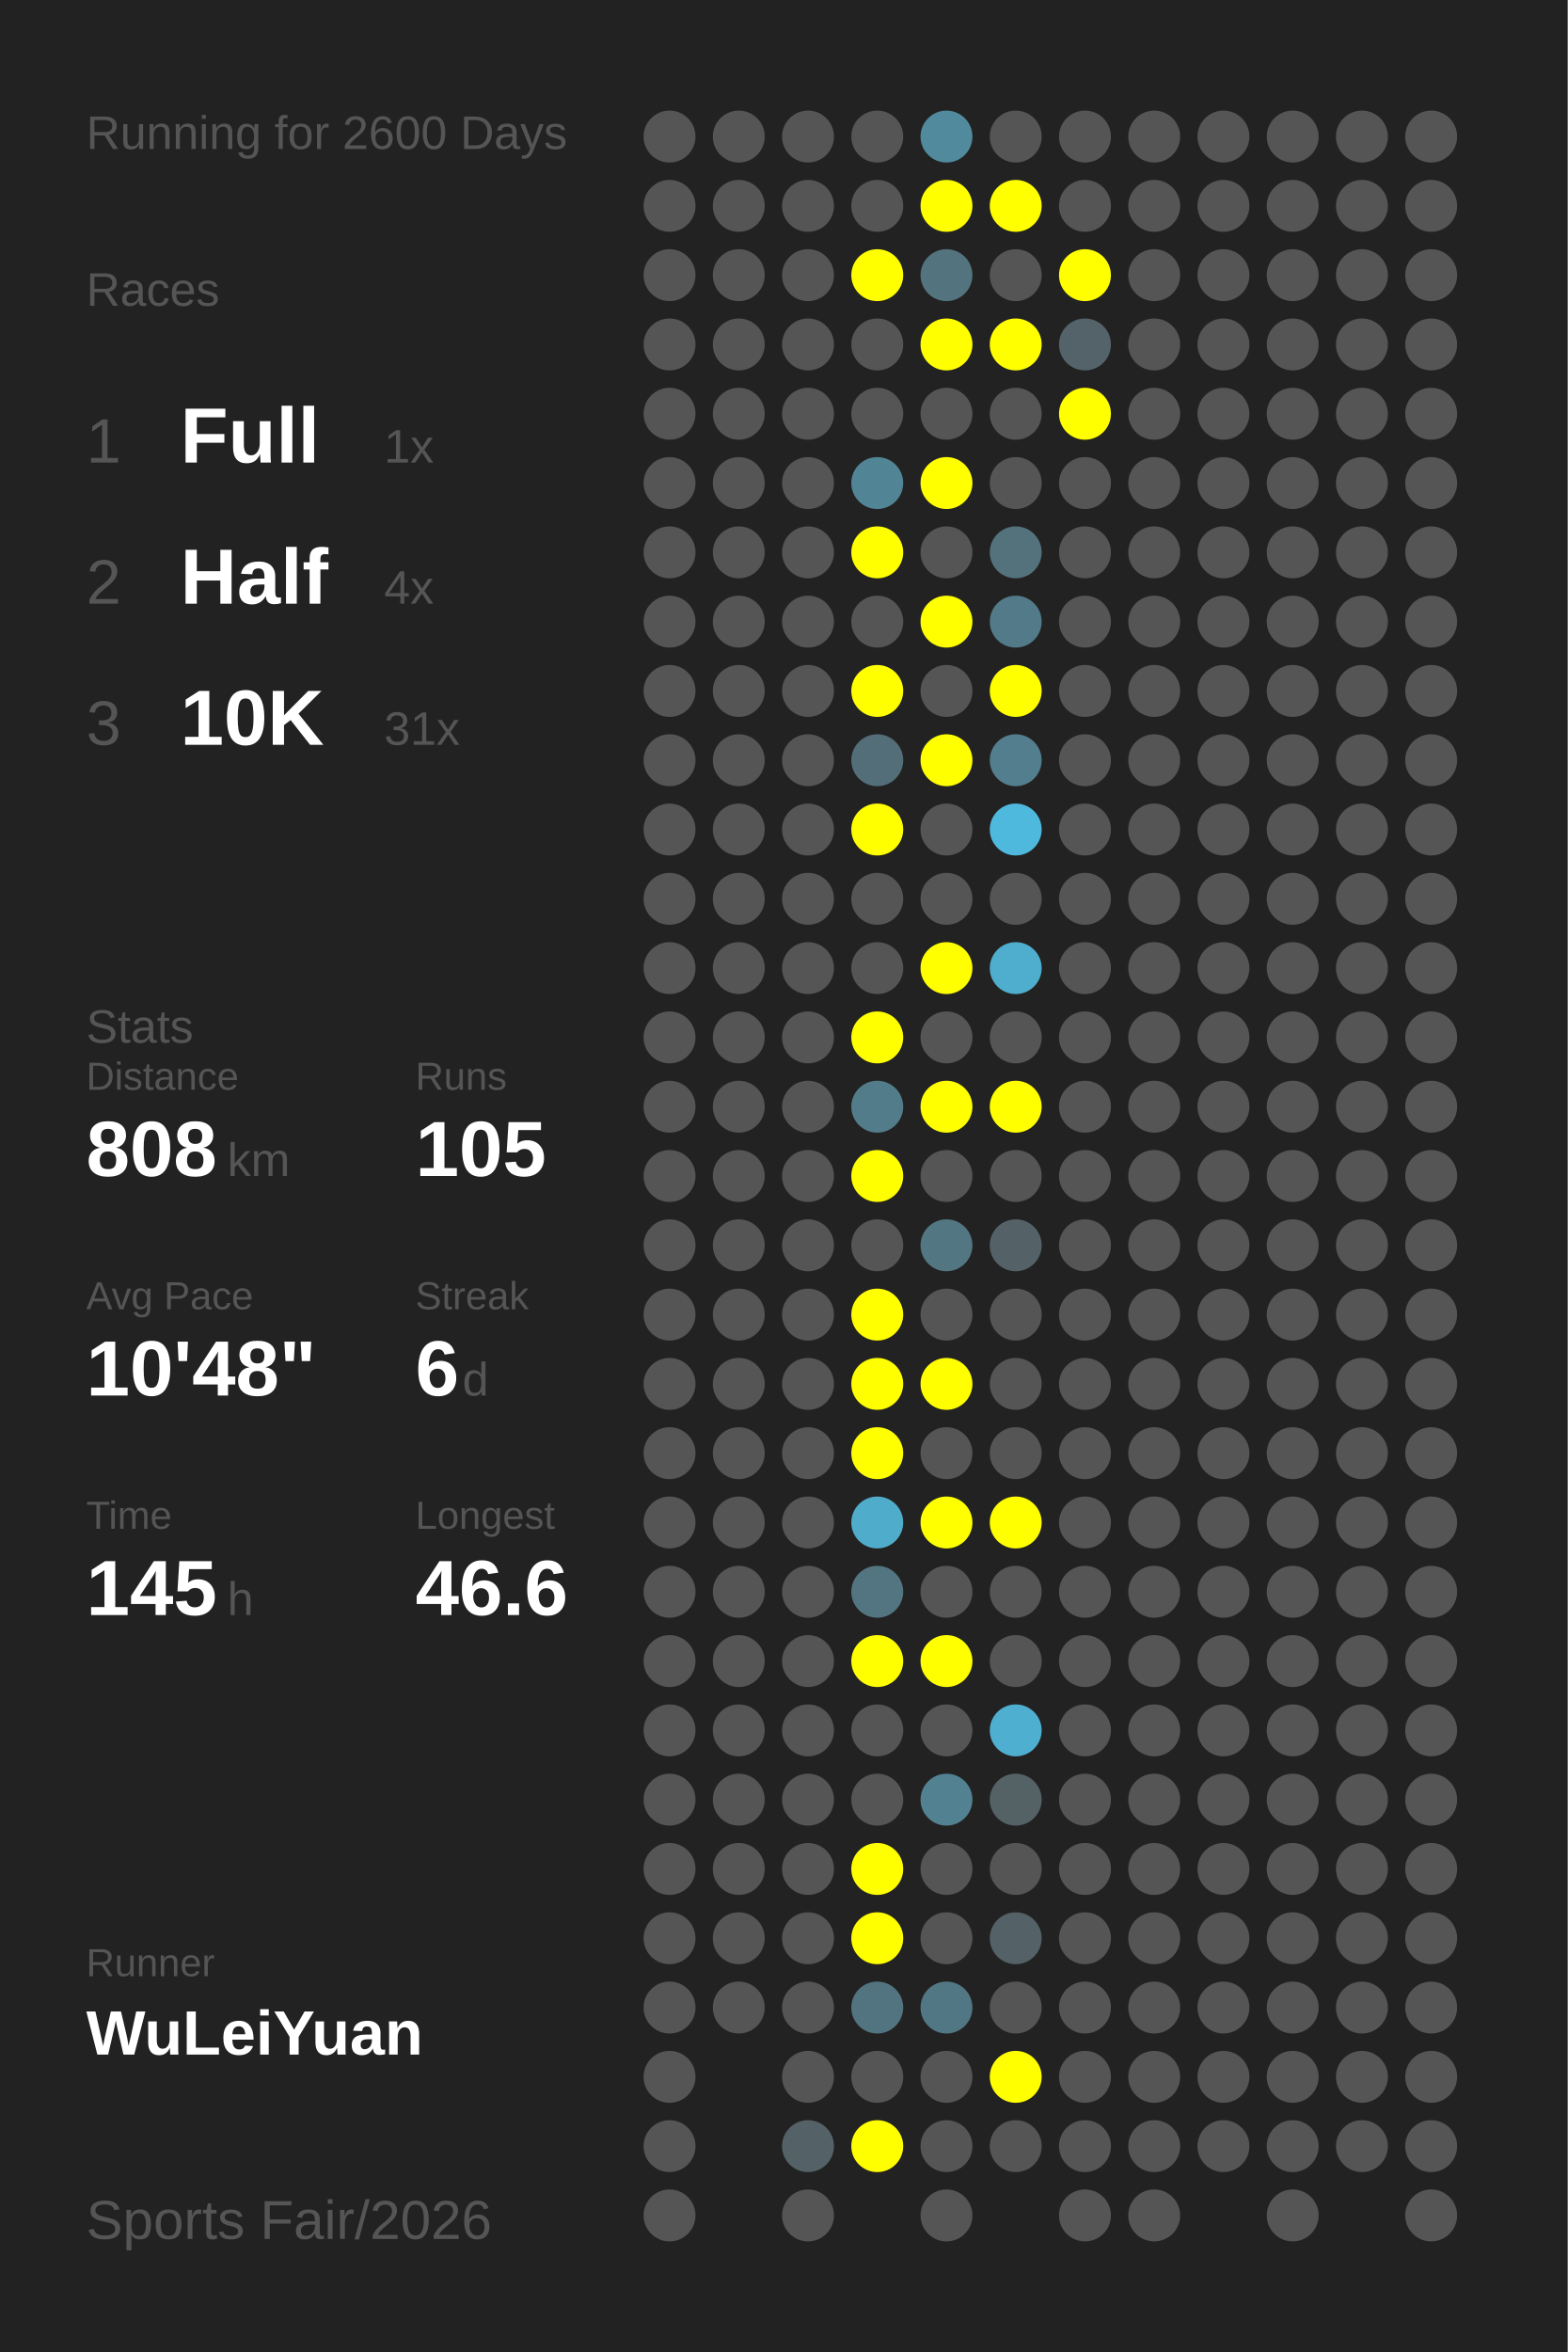
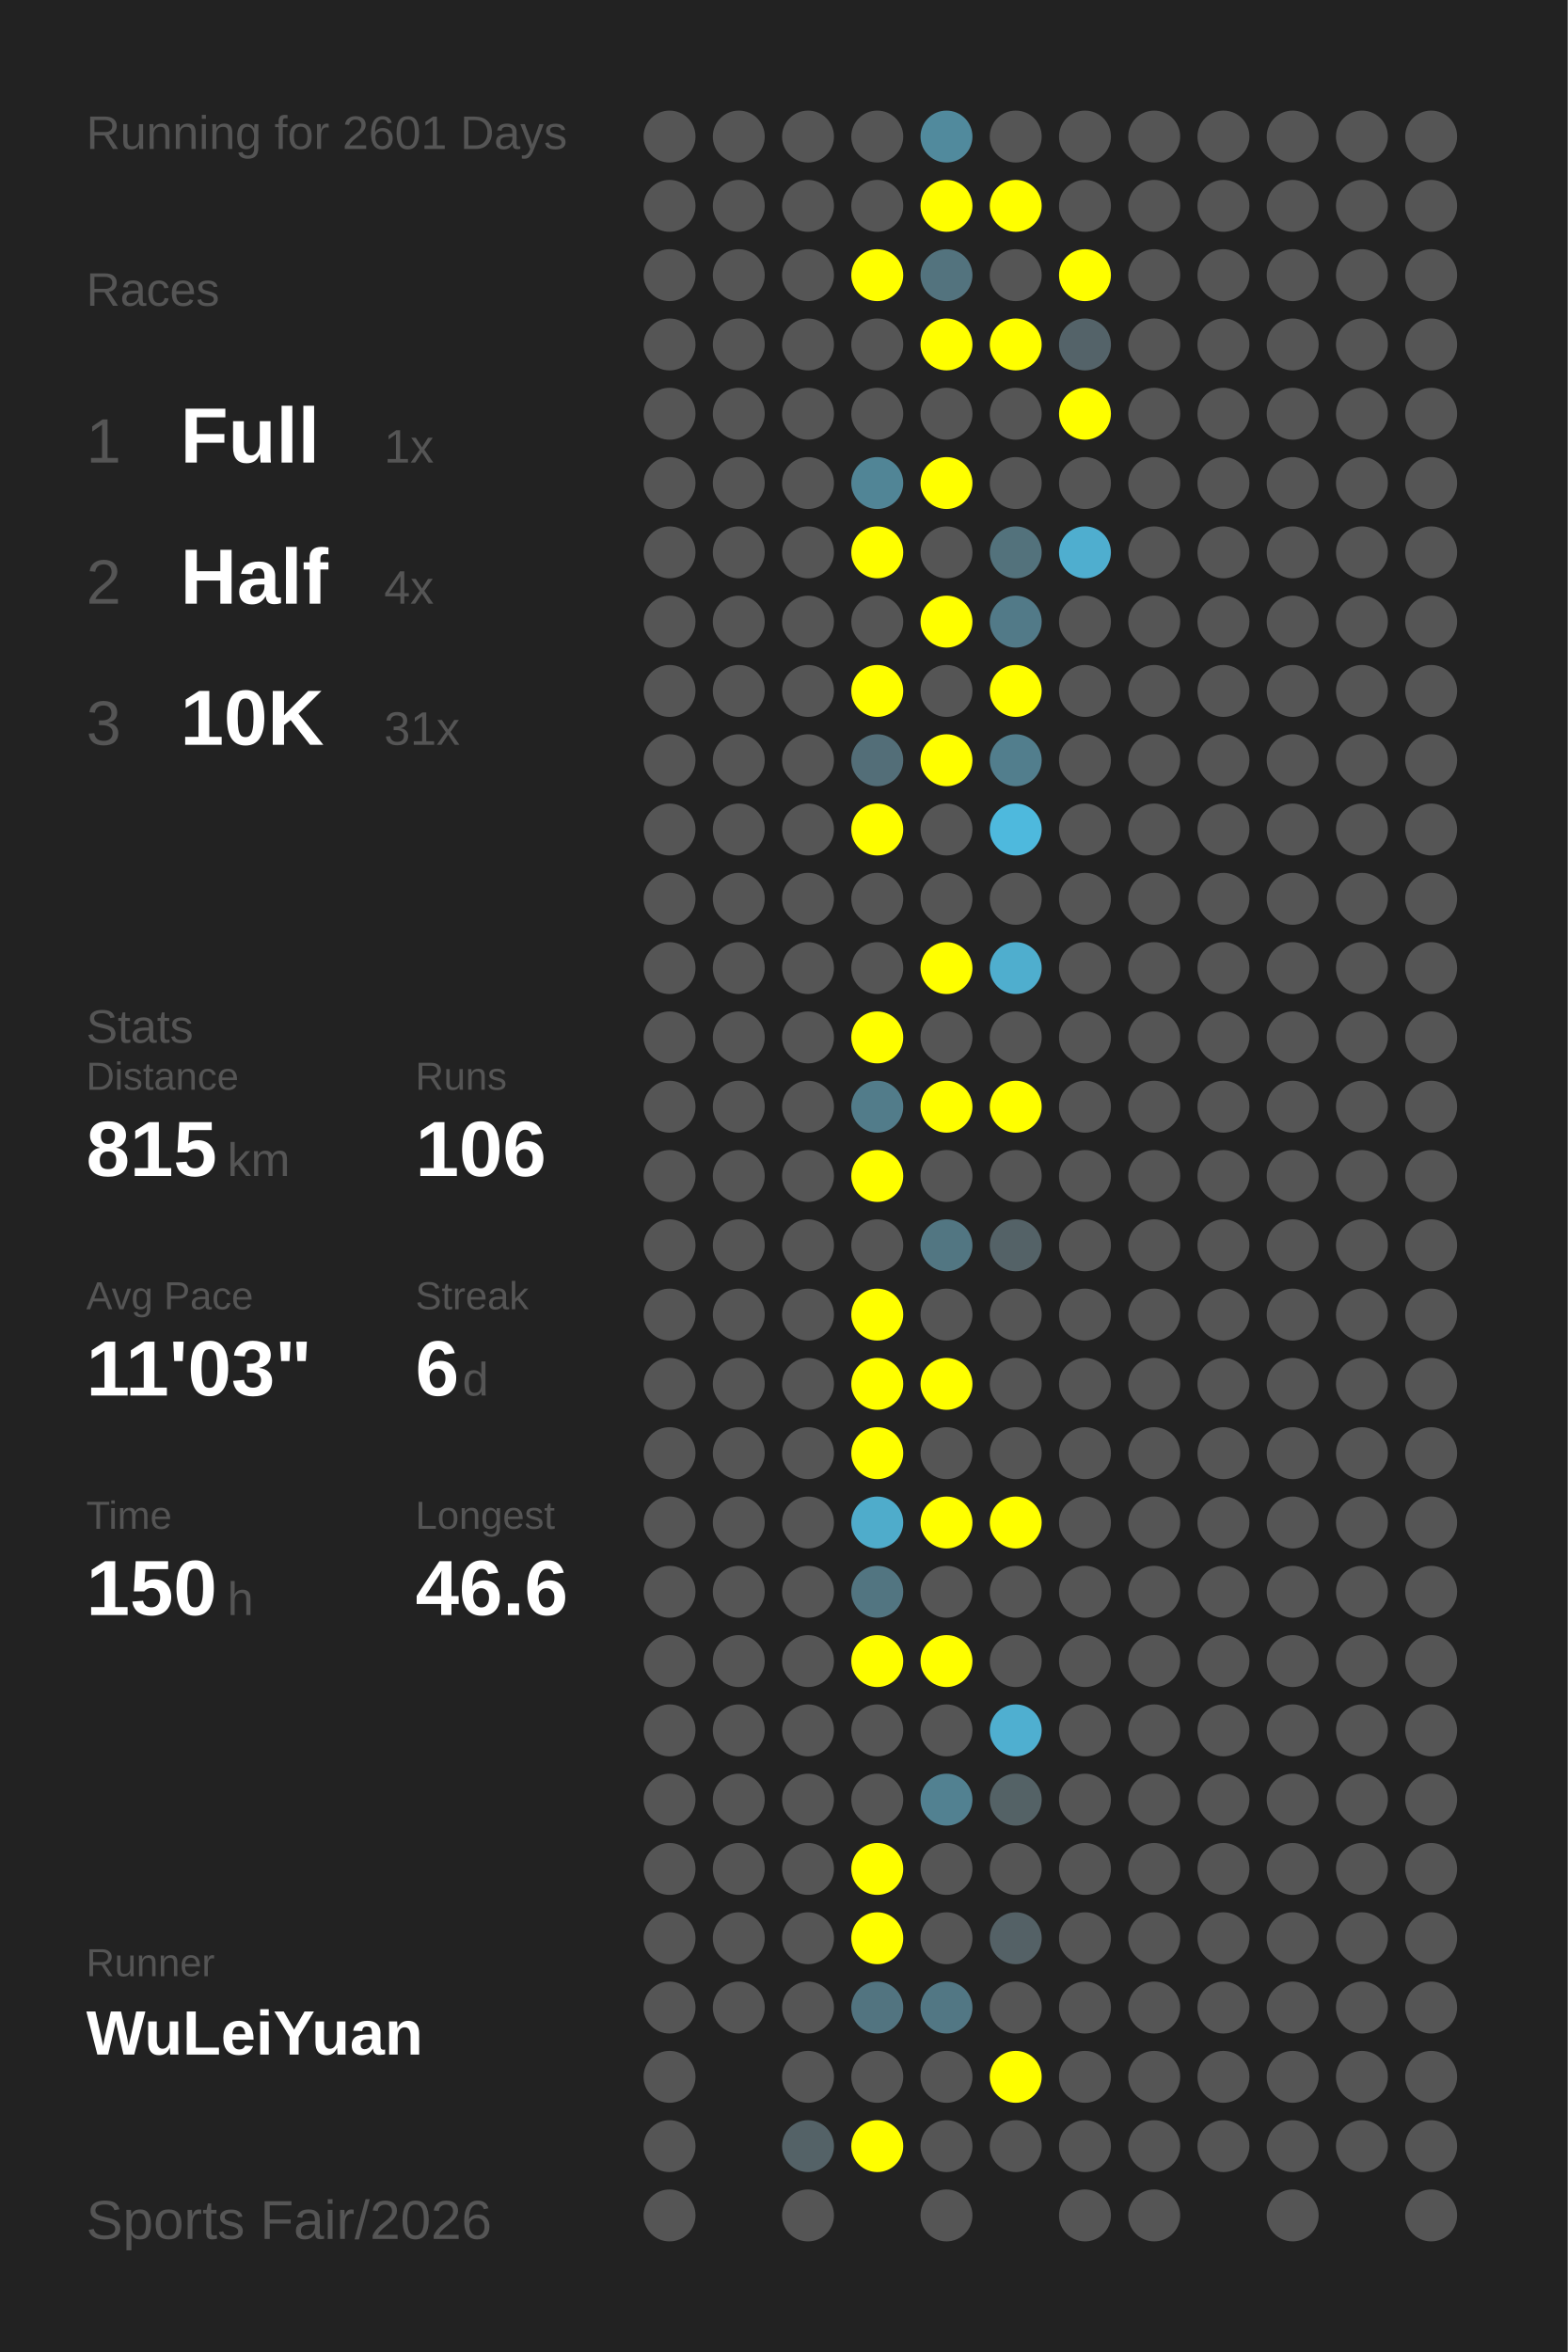
<svg xmlns="http://www.w3.org/2000/svg" baseProfile="full" height="300mm" version="1.1" viewBox="0,0,200,300" width="200mm">
  <defs />
  <rect fill="#222222" height="300" width="200" x="0" y="0" />
-   <text fill="#555555" style="font-size:6px; font-family:Arial;" x="11" y="19">Running for 2600 Days</text>
+   <text fill="#555555" style="font-size:6px; font-family:Arial;" x="11" y="19">Running for 2601 Days</text>
  <text fill="#555555" style="font-size:6px; font-family:Arial;" x="11" y="39">Races</text>
  <text fill="#555555" style="font-size:8px; font-family:Arial;" x="11" y="59">1</text>
  <text fill="#FFFFFF" style="font-size:10px; font-family:Arial; font-weight:bold;" x="23" y="59">Full</text>
  <text fill="#555555" style="font-size:6px; font-family:Arial;" x="49" y="59">1x</text>
  <text fill="#555555" style="font-size:8px; font-family:Arial;" x="11" y="77">2</text>
  <text fill="#FFFFFF" style="font-size:10px; font-family:Arial; font-weight:bold;" x="23" y="77">Half</text>
  <text fill="#555555" style="font-size:6px; font-family:Arial;" x="49" y="77">4x</text>
  <text fill="#555555" style="font-size:8px; font-family:Arial;" x="11" y="95">3</text>
  <text fill="#FFFFFF" style="font-size:10px; font-family:Arial; font-weight:bold;" x="23" y="95">10K</text>
  <text fill="#555555" style="font-size:6px; font-family:Arial;" x="49" y="95">31x</text>
  <text fill="#555555" style="font-size:6px; font-family:Arial;" x="11" y="133">Stats</text>
  <text fill="#555555" style="font-size:5px; font-family:Arial;" x="11" y="139">Distance</text>
-   <text fill="#FFFFFF" style="font-size:10px; font-family:Arial; font-weight:bold;" x="11" y="150">808</text>
+   <text fill="#FFFFFF" style="font-size:10px; font-family:Arial; font-weight:bold;" x="11" y="150">815</text>
  <text fill="#555555" style="font-size:6px; font-family:Arial;" x="29" y="150">km</text>
  <text fill="#555555" style="font-size:5px; font-family:Arial;" x="53" y="139">Runs</text>
-   <text fill="#FFFFFF" style="font-size:10px; font-family:Arial; font-weight:bold;" x="53" y="150">105</text>
+   <text fill="#FFFFFF" style="font-size:10px; font-family:Arial; font-weight:bold;" x="53" y="150">106</text>
  <text fill="#555555" style="font-size:5px; font-family:Arial;" x="11" y="167">Avg Pace</text>
-   <text fill="#FFFFFF" style="font-size:10px; font-family:Arial; font-weight:bold;" x="11" y="178">10'48"</text>
+   <text fill="#FFFFFF" style="font-size:10px; font-family:Arial; font-weight:bold;" x="11" y="178">11'03"</text>
  <text fill="#555555" style="font-size:5px; font-family:Arial;" x="53" y="167">Streak</text>
  <text fill="#FFFFFF" style="font-size:10px; font-family:Arial; font-weight:bold;" x="53" y="178">6</text>
  <text fill="#555555" style="font-size:6px; font-family:Arial;" x="59" y="178">d</text>
  <text fill="#555555" style="font-size:5px; font-family:Arial;" x="11" y="195">Time</text>
-   <text fill="#FFFFFF" style="font-size:10px; font-family:Arial; font-weight:bold;" x="11" y="206">145</text>
+   <text fill="#FFFFFF" style="font-size:10px; font-family:Arial; font-weight:bold;" x="11" y="206">150</text>
  <text fill="#555555" style="font-size:6px; font-family:Arial;" x="29" y="206">h</text>
  <text fill="#555555" style="font-size:5px; font-family:Arial;" x="53" y="195">Longest</text>
  <text fill="#FFFFFF" style="font-size:10px; font-family:Arial; font-weight:bold;" x="53" y="206">46.6</text>
  <text fill="#555555" style="font-size:5px; font-family:Arial;" x="11" y="252.065">Runner</text>
  <text fill="#FFFFFF" style="font-size:8px; font-family:Arial; font-weight:bold;" x="11" y="262.065">WuLeiYuan</text>
  <text fill="#555555" style="font-size:7px; font-family:Arial;" x="11" y="285.581">Sports Fair/2026</text>
  <circle cx="85.417" cy="17.419" fill="#555555" r="3.312" />
  <circle cx="85.417" cy="26.258" fill="#555555" r="3.312" />
  <circle cx="85.417" cy="35.097" fill="#555555" r="3.312" />
  <circle cx="85.417" cy="43.935" fill="#555555" r="3.312" />
  <circle cx="85.417" cy="52.774" fill="#555555" r="3.312" />
  <circle cx="85.417" cy="61.613" fill="#555555" r="3.312" />
  <circle cx="85.417" cy="70.452" fill="#555555" r="3.312" />
  <circle cx="85.417" cy="79.29" fill="#555555" r="3.312" />
  <circle cx="85.417" cy="88.129" fill="#555555" r="3.312" />
  <circle cx="85.417" cy="96.968" fill="#555555" r="3.312" />
  <circle cx="85.417" cy="105.806" fill="#555555" r="3.312" />
  <circle cx="85.417" cy="114.645" fill="#555555" r="3.312" />
  <circle cx="85.417" cy="123.484" fill="#555555" r="3.312" />
  <circle cx="85.417" cy="132.323" fill="#555555" r="3.312" />
  <circle cx="85.417" cy="141.161" fill="#555555" r="3.312" />
  <circle cx="85.417" cy="150" fill="#555555" r="3.312" />
  <circle cx="85.417" cy="158.839" fill="#555555" r="3.312" />
  <circle cx="85.417" cy="167.677" fill="#555555" r="3.312" />
  <circle cx="85.417" cy="176.516" fill="#555555" r="3.312" />
  <circle cx="85.417" cy="185.355" fill="#555555" r="3.312" />
  <circle cx="85.417" cy="194.194" fill="#555555" r="3.312" />
  <circle cx="85.417" cy="203.032" fill="#555555" r="3.312" />
  <circle cx="85.417" cy="211.871" fill="#555555" r="3.312" />
  <circle cx="85.417" cy="220.71" fill="#555555" r="3.312" />
  <circle cx="85.417" cy="229.548" fill="#555555" r="3.312" />
  <circle cx="85.417" cy="238.387" fill="#555555" r="3.312" />
  <circle cx="85.417" cy="247.226" fill="#555555" r="3.312" />
  <circle cx="85.417" cy="256.065" fill="#555555" r="3.312" />
  <circle cx="85.417" cy="264.903" fill="#555555" r="3.312" />
  <circle cx="85.417" cy="273.742" fill="#555555" r="3.312" />
  <circle cx="85.417" cy="282.581" fill="#555555" r="3.312" />
  <circle cx="94.25" cy="17.419" fill="#555555" r="3.312" />
  <circle cx="94.25" cy="26.258" fill="#555555" r="3.312" />
  <circle cx="94.25" cy="35.097" fill="#555555" r="3.312" />
  <circle cx="94.25" cy="43.935" fill="#555555" r="3.312" />
  <circle cx="94.25" cy="52.774" fill="#555555" r="3.312" />
  <circle cx="94.25" cy="61.613" fill="#555555" r="3.312" />
  <circle cx="94.25" cy="70.452" fill="#555555" r="3.312" />
  <circle cx="94.25" cy="79.29" fill="#555555" r="3.312" />
  <circle cx="94.25" cy="88.129" fill="#555555" r="3.312" />
  <circle cx="94.25" cy="96.968" fill="#555555" r="3.312" />
  <circle cx="94.25" cy="105.806" fill="#555555" r="3.312" />
  <circle cx="94.25" cy="114.645" fill="#555555" r="3.312" />
  <circle cx="94.25" cy="123.484" fill="#555555" r="3.312" />
  <circle cx="94.25" cy="132.323" fill="#555555" r="3.312" />
  <circle cx="94.25" cy="141.161" fill="#555555" r="3.312" />
  <circle cx="94.25" cy="150" fill="#555555" r="3.312" />
  <circle cx="94.25" cy="158.839" fill="#555555" r="3.312" />
  <circle cx="94.25" cy="167.677" fill="#555555" r="3.312" />
  <circle cx="94.25" cy="176.516" fill="#555555" r="3.312" />
  <circle cx="94.25" cy="185.355" fill="#555555" r="3.312" />
  <circle cx="94.25" cy="194.194" fill="#555555" r="3.312" />
  <circle cx="94.25" cy="203.032" fill="#555555" r="3.312" />
  <circle cx="94.25" cy="211.871" fill="#555555" r="3.312" />
  <circle cx="94.25" cy="220.71" fill="#555555" r="3.312" />
  <circle cx="94.25" cy="229.548" fill="#555555" r="3.312" />
  <circle cx="94.25" cy="238.387" fill="#555555" r="3.312" />
  <circle cx="94.25" cy="247.226" fill="#555555" r="3.312" />
  <circle cx="94.25" cy="256.065" fill="#555555" r="3.312" />
  <circle cx="103.083" cy="17.419" fill="#555555" r="3.312" />
  <circle cx="103.083" cy="26.258" fill="#555555" r="3.312" />
  <circle cx="103.083" cy="35.097" fill="#555555" r="3.312" />
  <circle cx="103.083" cy="43.935" fill="#555555" r="3.312" />
  <circle cx="103.083" cy="52.774" fill="#555555" r="3.312" />
  <circle cx="103.083" cy="61.613" fill="#555555" r="3.312" />
  <circle cx="103.083" cy="70.452" fill="#555555" r="3.312" />
  <circle cx="103.083" cy="79.29" fill="#555555" r="3.312" />
  <circle cx="103.083" cy="88.129" fill="#555555" r="3.312" />
  <circle cx="103.083" cy="96.968" fill="#555555" r="3.312" />
  <circle cx="103.083" cy="105.806" fill="#555555" r="3.312" />
  <circle cx="103.083" cy="114.645" fill="#555555" r="3.312" />
  <circle cx="103.083" cy="123.484" fill="#555555" r="3.312" />
  <circle cx="103.083" cy="132.323" fill="#555555" r="3.312" />
  <circle cx="103.083" cy="141.161" fill="#555555" r="3.312" />
  <circle cx="103.083" cy="150" fill="#555555" r="3.312" />
  <circle cx="103.083" cy="158.839" fill="#555555" r="3.312" />
  <circle cx="103.083" cy="167.677" fill="#555555" r="3.312" />
  <circle cx="103.083" cy="176.516" fill="#555555" r="3.312" />
  <circle cx="103.083" cy="185.355" fill="#555555" r="3.312" />
  <circle cx="103.083" cy="194.194" fill="#555555" r="3.312" />
  <circle cx="103.083" cy="203.032" fill="#555555" r="3.312" />
  <circle cx="103.083" cy="211.871" fill="#555555" r="3.312" />
  <circle cx="103.083" cy="220.71" fill="#555555" r="3.312" />
  <circle cx="103.083" cy="229.548" fill="#555555" r="3.312" />
  <circle cx="103.083" cy="238.387" fill="#555555" r="3.312" />
  <circle cx="103.083" cy="247.226" fill="#555555" r="3.312" />
  <circle cx="103.083" cy="256.065" fill="#555555" r="3.312" />
  <circle cx="103.083" cy="264.903" fill="#555555" r="3.312" />
  <circle cx="103.083" cy="273.742" fill="#546267" r="3.312" />
  <circle cx="103.083" cy="282.581" fill="#555555" r="3.312" />
  <circle cx="111.917" cy="17.419" fill="#555555" r="3.312" />
  <circle cx="111.917" cy="26.258" fill="#555555" r="3.312" />
  <circle cx="111.917" cy="35.097" fill="#FFFF00" r="3.312" />
  <circle cx="111.917" cy="43.935" fill="#555555" r="3.312" />
  <circle cx="111.917" cy="52.774" fill="#555555" r="3.312" />
  <circle cx="111.917" cy="61.613" fill="#518596" r="3.312" />
  <circle cx="111.917" cy="70.452" fill="#FFFF00" r="3.312" />
  <circle cx="111.917" cy="79.29" fill="#555555" r="3.312" />
  <circle cx="111.917" cy="88.129" fill="#FFFF00" r="3.312" />
  <circle cx="111.917" cy="96.968" fill="#536e78" r="3.312" />
  <circle cx="111.917" cy="105.806" fill="#FFFF00" r="3.312" />
  <circle cx="111.917" cy="114.645" fill="#555555" r="3.312" />
  <circle cx="111.917" cy="123.484" fill="#555555" r="3.312" />
  <circle cx="111.917" cy="132.323" fill="#FFFF00" r="3.312" />
  <circle cx="111.917" cy="141.161" fill="#527c8a" r="3.312" />
  <circle cx="111.917" cy="150" fill="#FFFF00" r="3.312" />
  <circle cx="111.917" cy="158.839" fill="#555555" r="3.312" />
  <circle cx="111.917" cy="167.677" fill="#FFFF00" r="3.312" />
  <circle cx="111.917" cy="176.516" fill="#FFFF00" r="3.312" />
  <circle cx="111.917" cy="185.355" fill="#FFFF00" r="3.312" />
  <circle cx="111.917" cy="194.194" fill="#4faccb" r="3.312" />
  <circle cx="111.917" cy="203.032" fill="#527581" r="3.312" />
  <circle cx="111.917" cy="211.871" fill="#FFFF00" r="3.312" />
  <circle cx="111.917" cy="220.71" fill="#555555" r="3.312" />
  <circle cx="111.917" cy="229.548" fill="#555555" r="3.312" />
  <circle cx="111.917" cy="238.387" fill="#FFFF00" r="3.312" />
  <circle cx="111.917" cy="247.226" fill="#FFFF00" r="3.312" />
  <circle cx="111.917" cy="256.065" fill="#527480" r="3.312" />
  <circle cx="111.917" cy="264.903" fill="#555555" r="3.312" />
  <circle cx="111.917" cy="273.742" fill="#FFFF00" r="3.312" />
  <circle cx="120.75" cy="17.419" fill="#518a9d" r="3.312" />
  <circle cx="120.75" cy="26.258" fill="#FFFF00" r="3.312" />
  <circle cx="120.75" cy="35.097" fill="#53737e" r="3.312" />
  <circle cx="120.75" cy="43.935" fill="#FFFF00" r="3.312" />
  <circle cx="120.75" cy="52.774" fill="#555555" r="3.312" />
  <circle cx="120.75" cy="61.613" fill="#FFFF00" r="3.312" />
  <circle cx="120.75" cy="70.452" fill="#555555" r="3.312" />
  <circle cx="120.75" cy="79.29" fill="#FFFF00" r="3.312" />
  <circle cx="120.75" cy="88.129" fill="#555555" r="3.312" />
  <circle cx="120.75" cy="96.968" fill="#FFFF00" r="3.312" />
  <circle cx="120.75" cy="105.806" fill="#555555" r="3.312" />
  <circle cx="120.75" cy="114.645" fill="#555555" r="3.312" />
  <circle cx="120.75" cy="123.484" fill="#FFFF00" r="3.312" />
  <circle cx="120.75" cy="132.323" fill="#555555" r="3.312" />
  <circle cx="120.75" cy="141.161" fill="#FFFF00" r="3.312" />
  <circle cx="120.75" cy="150" fill="#555555" r="3.312" />
  <circle cx="120.75" cy="158.839" fill="#527682" r="3.312" />
  <circle cx="120.75" cy="167.677" fill="#555555" r="3.312" />
  <circle cx="120.75" cy="176.516" fill="#FFFF00" r="3.312" />
  <circle cx="120.75" cy="185.355" fill="#555555" r="3.312" />
  <circle cx="120.75" cy="194.194" fill="#FFFF00" r="3.312" />
  <circle cx="120.75" cy="203.032" fill="#555555" r="3.312" />
  <circle cx="120.75" cy="211.871" fill="#FFFF00" r="3.312" />
  <circle cx="120.75" cy="220.71" fill="#555555" r="3.312" />
  <circle cx="120.75" cy="229.548" fill="#528191" r="3.312" />
  <circle cx="120.75" cy="238.387" fill="#555555" r="3.312" />
  <circle cx="120.75" cy="247.226" fill="#555555" r="3.312" />
  <circle cx="120.75" cy="256.065" fill="#527784" r="3.312" />
  <circle cx="120.75" cy="264.903" fill="#555555" r="3.312" />
  <circle cx="120.75" cy="273.742" fill="#555555" r="3.312" />
  <circle cx="120.75" cy="282.581" fill="#555555" r="3.312" />
  <circle cx="129.583" cy="17.419" fill="#555555" r="3.312" />
  <circle cx="129.583" cy="26.258" fill="#FFFF00" r="3.312" />
  <circle cx="129.583" cy="35.097" fill="#555555" r="3.312" />
  <circle cx="129.583" cy="43.935" fill="#FFFF00" r="3.312" />
  <circle cx="129.583" cy="52.774" fill="#555555" r="3.312" />
  <circle cx="129.583" cy="61.613" fill="#555555" r="3.312" />
  <circle cx="129.583" cy="70.452" fill="#53727c" r="3.312" />
  <circle cx="129.583" cy="79.29" fill="#527a88" r="3.312" />
  <circle cx="129.583" cy="88.129" fill="#FFFF00" r="3.312" />
  <circle cx="129.583" cy="96.968" fill="#527e8d" r="3.312" />
  <circle cx="129.583" cy="105.806" fill="#4eb9dd" r="3.312" />
  <circle cx="129.583" cy="114.645" fill="#555555" r="3.312" />
  <circle cx="129.583" cy="123.484" fill="#4faece" r="3.312" />
  <circle cx="129.583" cy="132.323" fill="#555555" r="3.312" />
  <circle cx="129.583" cy="141.161" fill="#FFFF00" r="3.312" />
  <circle cx="129.583" cy="150" fill="#555555" r="3.312" />
  <circle cx="129.583" cy="158.839" fill="#546267" r="3.312" />
  <circle cx="129.583" cy="167.677" fill="#555555" r="3.312" />
  <circle cx="129.583" cy="176.516" fill="#555555" r="3.312" />
  <circle cx="129.583" cy="185.355" fill="#555555" r="3.312" />
  <circle cx="129.583" cy="194.194" fill="#FFFF00" r="3.312" />
  <circle cx="129.583" cy="203.032" fill="#555555" r="3.312" />
  <circle cx="129.583" cy="211.871" fill="#555555" r="3.312" />
  <circle cx="129.583" cy="220.71" fill="#4fafd0" r="3.312" />
  <circle cx="129.583" cy="229.548" fill="#546266" r="3.312" />
  <circle cx="129.583" cy="238.387" fill="#555555" r="3.312" />
  <circle cx="129.583" cy="247.226" fill="#546166" r="3.312" />
  <circle cx="129.583" cy="256.065" fill="#555555" r="3.312" />
  <circle cx="129.583" cy="264.903" fill="#FFFF00" r="3.312" />
  <circle cx="129.583" cy="273.742" fill="#555555" r="3.312" />
  <circle cx="138.417" cy="17.419" fill="#555555" r="3.312" />
  <circle cx="138.417" cy="26.258" fill="#555555" r="3.312" />
  <circle cx="138.417" cy="35.097" fill="#FFFF00" r="3.312" />
  <circle cx="138.417" cy="43.935" fill="#546369" r="3.312" />
  <circle cx="138.417" cy="52.774" fill="#FFFF00" r="3.312" />
  <circle cx="138.417" cy="61.613" fill="#555555" r="3.312" />
-   <circle cx="138.417" cy="70.452" fill="#555555" r="3.312" />
+   <circle cx="138.417" cy="70.452" fill="#4faecf" r="3.312" />
  <circle cx="138.417" cy="79.29" fill="#555555" r="3.312" />
  <circle cx="138.417" cy="88.129" fill="#555555" r="3.312" />
  <circle cx="138.417" cy="96.968" fill="#555555" r="3.312" />
  <circle cx="138.417" cy="105.806" fill="#555555" r="3.312" />
  <circle cx="138.417" cy="114.645" fill="#555555" r="3.312" />
  <circle cx="138.417" cy="123.484" fill="#555555" r="3.312" />
  <circle cx="138.417" cy="132.323" fill="#555555" r="3.312" />
  <circle cx="138.417" cy="141.161" fill="#555555" r="3.312" />
  <circle cx="138.417" cy="150" fill="#555555" r="3.312" />
  <circle cx="138.417" cy="158.839" fill="#555555" r="3.312" />
  <circle cx="138.417" cy="167.677" fill="#555555" r="3.312" />
  <circle cx="138.417" cy="176.516" fill="#555555" r="3.312" />
  <circle cx="138.417" cy="185.355" fill="#555555" r="3.312" />
  <circle cx="138.417" cy="194.194" fill="#555555" r="3.312" />
  <circle cx="138.417" cy="203.032" fill="#555555" r="3.312" />
  <circle cx="138.417" cy="211.871" fill="#555555" r="3.312" />
  <circle cx="138.417" cy="220.71" fill="#555555" r="3.312" />
  <circle cx="138.417" cy="229.548" fill="#555555" r="3.312" />
  <circle cx="138.417" cy="238.387" fill="#555555" r="3.312" />
  <circle cx="138.417" cy="247.226" fill="#555555" r="3.312" />
  <circle cx="138.417" cy="256.065" fill="#555555" r="3.312" />
  <circle cx="138.417" cy="264.903" fill="#555555" r="3.312" />
  <circle cx="138.417" cy="273.742" fill="#555555" r="3.312" />
  <circle cx="138.417" cy="282.581" fill="#555555" r="3.312" />
  <circle cx="147.25" cy="17.419" fill="#555555" r="3.312" />
  <circle cx="147.25" cy="26.258" fill="#555555" r="3.312" />
  <circle cx="147.25" cy="35.097" fill="#555555" r="3.312" />
  <circle cx="147.25" cy="43.935" fill="#555555" r="3.312" />
  <circle cx="147.25" cy="52.774" fill="#555555" r="3.312" />
  <circle cx="147.25" cy="61.613" fill="#555555" r="3.312" />
  <circle cx="147.25" cy="70.452" fill="#555555" r="3.312" />
  <circle cx="147.25" cy="79.29" fill="#555555" r="3.312" />
  <circle cx="147.25" cy="88.129" fill="#555555" r="3.312" />
  <circle cx="147.25" cy="96.968" fill="#555555" r="3.312" />
  <circle cx="147.25" cy="105.806" fill="#555555" r="3.312" />
  <circle cx="147.25" cy="114.645" fill="#555555" r="3.312" />
  <circle cx="147.25" cy="123.484" fill="#555555" r="3.312" />
  <circle cx="147.25" cy="132.323" fill="#555555" r="3.312" />
  <circle cx="147.25" cy="141.161" fill="#555555" r="3.312" />
  <circle cx="147.25" cy="150" fill="#555555" r="3.312" />
  <circle cx="147.25" cy="158.839" fill="#555555" r="3.312" />
  <circle cx="147.25" cy="167.677" fill="#555555" r="3.312" />
  <circle cx="147.25" cy="176.516" fill="#555555" r="3.312" />
  <circle cx="147.25" cy="185.355" fill="#555555" r="3.312" />
  <circle cx="147.25" cy="194.194" fill="#555555" r="3.312" />
  <circle cx="147.25" cy="203.032" fill="#555555" r="3.312" />
  <circle cx="147.25" cy="211.871" fill="#555555" r="3.312" />
  <circle cx="147.25" cy="220.71" fill="#555555" r="3.312" />
  <circle cx="147.25" cy="229.548" fill="#555555" r="3.312" />
  <circle cx="147.25" cy="238.387" fill="#555555" r="3.312" />
  <circle cx="147.25" cy="247.226" fill="#555555" r="3.312" />
  <circle cx="147.25" cy="256.065" fill="#555555" r="3.312" />
  <circle cx="147.25" cy="264.903" fill="#555555" r="3.312" />
  <circle cx="147.25" cy="273.742" fill="#555555" r="3.312" />
  <circle cx="147.25" cy="282.581" fill="#555555" r="3.312" />
  <circle cx="156.083" cy="17.419" fill="#555555" r="3.312" />
  <circle cx="156.083" cy="26.258" fill="#555555" r="3.312" />
  <circle cx="156.083" cy="35.097" fill="#555555" r="3.312" />
  <circle cx="156.083" cy="43.935" fill="#555555" r="3.312" />
  <circle cx="156.083" cy="52.774" fill="#555555" r="3.312" />
  <circle cx="156.083" cy="61.613" fill="#555555" r="3.312" />
  <circle cx="156.083" cy="70.452" fill="#555555" r="3.312" />
  <circle cx="156.083" cy="79.29" fill="#555555" r="3.312" />
  <circle cx="156.083" cy="88.129" fill="#555555" r="3.312" />
  <circle cx="156.083" cy="96.968" fill="#555555" r="3.312" />
  <circle cx="156.083" cy="105.806" fill="#555555" r="3.312" />
  <circle cx="156.083" cy="114.645" fill="#555555" r="3.312" />
  <circle cx="156.083" cy="123.484" fill="#555555" r="3.312" />
  <circle cx="156.083" cy="132.323" fill="#555555" r="3.312" />
  <circle cx="156.083" cy="141.161" fill="#555555" r="3.312" />
  <circle cx="156.083" cy="150" fill="#555555" r="3.312" />
  <circle cx="156.083" cy="158.839" fill="#555555" r="3.312" />
  <circle cx="156.083" cy="167.677" fill="#555555" r="3.312" />
  <circle cx="156.083" cy="176.516" fill="#555555" r="3.312" />
  <circle cx="156.083" cy="185.355" fill="#555555" r="3.312" />
  <circle cx="156.083" cy="194.194" fill="#555555" r="3.312" />
  <circle cx="156.083" cy="203.032" fill="#555555" r="3.312" />
  <circle cx="156.083" cy="211.871" fill="#555555" r="3.312" />
  <circle cx="156.083" cy="220.71" fill="#555555" r="3.312" />
  <circle cx="156.083" cy="229.548" fill="#555555" r="3.312" />
  <circle cx="156.083" cy="238.387" fill="#555555" r="3.312" />
  <circle cx="156.083" cy="247.226" fill="#555555" r="3.312" />
  <circle cx="156.083" cy="256.065" fill="#555555" r="3.312" />
  <circle cx="156.083" cy="264.903" fill="#555555" r="3.312" />
  <circle cx="156.083" cy="273.742" fill="#555555" r="3.312" />
  <circle cx="164.917" cy="17.419" fill="#555555" r="3.312" />
  <circle cx="164.917" cy="26.258" fill="#555555" r="3.312" />
  <circle cx="164.917" cy="35.097" fill="#555555" r="3.312" />
  <circle cx="164.917" cy="43.935" fill="#555555" r="3.312" />
  <circle cx="164.917" cy="52.774" fill="#555555" r="3.312" />
  <circle cx="164.917" cy="61.613" fill="#555555" r="3.312" />
  <circle cx="164.917" cy="70.452" fill="#555555" r="3.312" />
  <circle cx="164.917" cy="79.29" fill="#555555" r="3.312" />
  <circle cx="164.917" cy="88.129" fill="#555555" r="3.312" />
  <circle cx="164.917" cy="96.968" fill="#555555" r="3.312" />
  <circle cx="164.917" cy="105.806" fill="#555555" r="3.312" />
  <circle cx="164.917" cy="114.645" fill="#555555" r="3.312" />
  <circle cx="164.917" cy="123.484" fill="#555555" r="3.312" />
  <circle cx="164.917" cy="132.323" fill="#555555" r="3.312" />
  <circle cx="164.917" cy="141.161" fill="#555555" r="3.312" />
  <circle cx="164.917" cy="150" fill="#555555" r="3.312" />
  <circle cx="164.917" cy="158.839" fill="#555555" r="3.312" />
  <circle cx="164.917" cy="167.677" fill="#555555" r="3.312" />
  <circle cx="164.917" cy="176.516" fill="#555555" r="3.312" />
  <circle cx="164.917" cy="185.355" fill="#555555" r="3.312" />
  <circle cx="164.917" cy="194.194" fill="#555555" r="3.312" />
  <circle cx="164.917" cy="203.032" fill="#555555" r="3.312" />
  <circle cx="164.917" cy="211.871" fill="#555555" r="3.312" />
  <circle cx="164.917" cy="220.71" fill="#555555" r="3.312" />
  <circle cx="164.917" cy="229.548" fill="#555555" r="3.312" />
  <circle cx="164.917" cy="238.387" fill="#555555" r="3.312" />
  <circle cx="164.917" cy="247.226" fill="#555555" r="3.312" />
  <circle cx="164.917" cy="256.065" fill="#555555" r="3.312" />
  <circle cx="164.917" cy="264.903" fill="#555555" r="3.312" />
  <circle cx="164.917" cy="273.742" fill="#555555" r="3.312" />
  <circle cx="164.917" cy="282.581" fill="#555555" r="3.312" />
  <circle cx="173.75" cy="17.419" fill="#555555" r="3.312" />
  <circle cx="173.75" cy="26.258" fill="#555555" r="3.312" />
  <circle cx="173.75" cy="35.097" fill="#555555" r="3.312" />
  <circle cx="173.75" cy="43.935" fill="#555555" r="3.312" />
  <circle cx="173.75" cy="52.774" fill="#555555" r="3.312" />
  <circle cx="173.75" cy="61.613" fill="#555555" r="3.312" />
  <circle cx="173.75" cy="70.452" fill="#555555" r="3.312" />
  <circle cx="173.75" cy="79.29" fill="#555555" r="3.312" />
  <circle cx="173.75" cy="88.129" fill="#555555" r="3.312" />
  <circle cx="173.75" cy="96.968" fill="#555555" r="3.312" />
  <circle cx="173.75" cy="105.806" fill="#555555" r="3.312" />
  <circle cx="173.75" cy="114.645" fill="#555555" r="3.312" />
  <circle cx="173.75" cy="123.484" fill="#555555" r="3.312" />
  <circle cx="173.75" cy="132.323" fill="#555555" r="3.312" />
  <circle cx="173.75" cy="141.161" fill="#555555" r="3.312" />
  <circle cx="173.75" cy="150" fill="#555555" r="3.312" />
  <circle cx="173.75" cy="158.839" fill="#555555" r="3.312" />
  <circle cx="173.75" cy="167.677" fill="#555555" r="3.312" />
  <circle cx="173.75" cy="176.516" fill="#555555" r="3.312" />
  <circle cx="173.75" cy="185.355" fill="#555555" r="3.312" />
  <circle cx="173.75" cy="194.194" fill="#555555" r="3.312" />
  <circle cx="173.75" cy="203.032" fill="#555555" r="3.312" />
  <circle cx="173.75" cy="211.871" fill="#555555" r="3.312" />
  <circle cx="173.75" cy="220.71" fill="#555555" r="3.312" />
  <circle cx="173.75" cy="229.548" fill="#555555" r="3.312" />
  <circle cx="173.75" cy="238.387" fill="#555555" r="3.312" />
  <circle cx="173.75" cy="247.226" fill="#555555" r="3.312" />
  <circle cx="173.75" cy="256.065" fill="#555555" r="3.312" />
  <circle cx="173.75" cy="264.903" fill="#555555" r="3.312" />
  <circle cx="173.75" cy="273.742" fill="#555555" r="3.312" />
  <circle cx="182.583" cy="17.419" fill="#555555" r="3.312" />
  <circle cx="182.583" cy="26.258" fill="#555555" r="3.312" />
  <circle cx="182.583" cy="35.097" fill="#555555" r="3.312" />
  <circle cx="182.583" cy="43.935" fill="#555555" r="3.312" />
  <circle cx="182.583" cy="52.774" fill="#555555" r="3.312" />
  <circle cx="182.583" cy="61.613" fill="#555555" r="3.312" />
  <circle cx="182.583" cy="70.452" fill="#555555" r="3.312" />
  <circle cx="182.583" cy="79.29" fill="#555555" r="3.312" />
  <circle cx="182.583" cy="88.129" fill="#555555" r="3.312" />
  <circle cx="182.583" cy="96.968" fill="#555555" r="3.312" />
  <circle cx="182.583" cy="105.806" fill="#555555" r="3.312" />
  <circle cx="182.583" cy="114.645" fill="#555555" r="3.312" />
  <circle cx="182.583" cy="123.484" fill="#555555" r="3.312" />
  <circle cx="182.583" cy="132.323" fill="#555555" r="3.312" />
  <circle cx="182.583" cy="141.161" fill="#555555" r="3.312" />
  <circle cx="182.583" cy="150" fill="#555555" r="3.312" />
  <circle cx="182.583" cy="158.839" fill="#555555" r="3.312" />
  <circle cx="182.583" cy="167.677" fill="#555555" r="3.312" />
  <circle cx="182.583" cy="176.516" fill="#555555" r="3.312" />
  <circle cx="182.583" cy="185.355" fill="#555555" r="3.312" />
  <circle cx="182.583" cy="194.194" fill="#555555" r="3.312" />
  <circle cx="182.583" cy="203.032" fill="#555555" r="3.312" />
  <circle cx="182.583" cy="211.871" fill="#555555" r="3.312" />
  <circle cx="182.583" cy="220.71" fill="#555555" r="3.312" />
  <circle cx="182.583" cy="229.548" fill="#555555" r="3.312" />
  <circle cx="182.583" cy="238.387" fill="#555555" r="3.312" />
  <circle cx="182.583" cy="247.226" fill="#555555" r="3.312" />
  <circle cx="182.583" cy="256.065" fill="#555555" r="3.312" />
  <circle cx="182.583" cy="264.903" fill="#555555" r="3.312" />
  <circle cx="182.583" cy="273.742" fill="#555555" r="3.312" />
  <circle cx="182.583" cy="282.581" fill="#555555" r="3.312" />
</svg>
